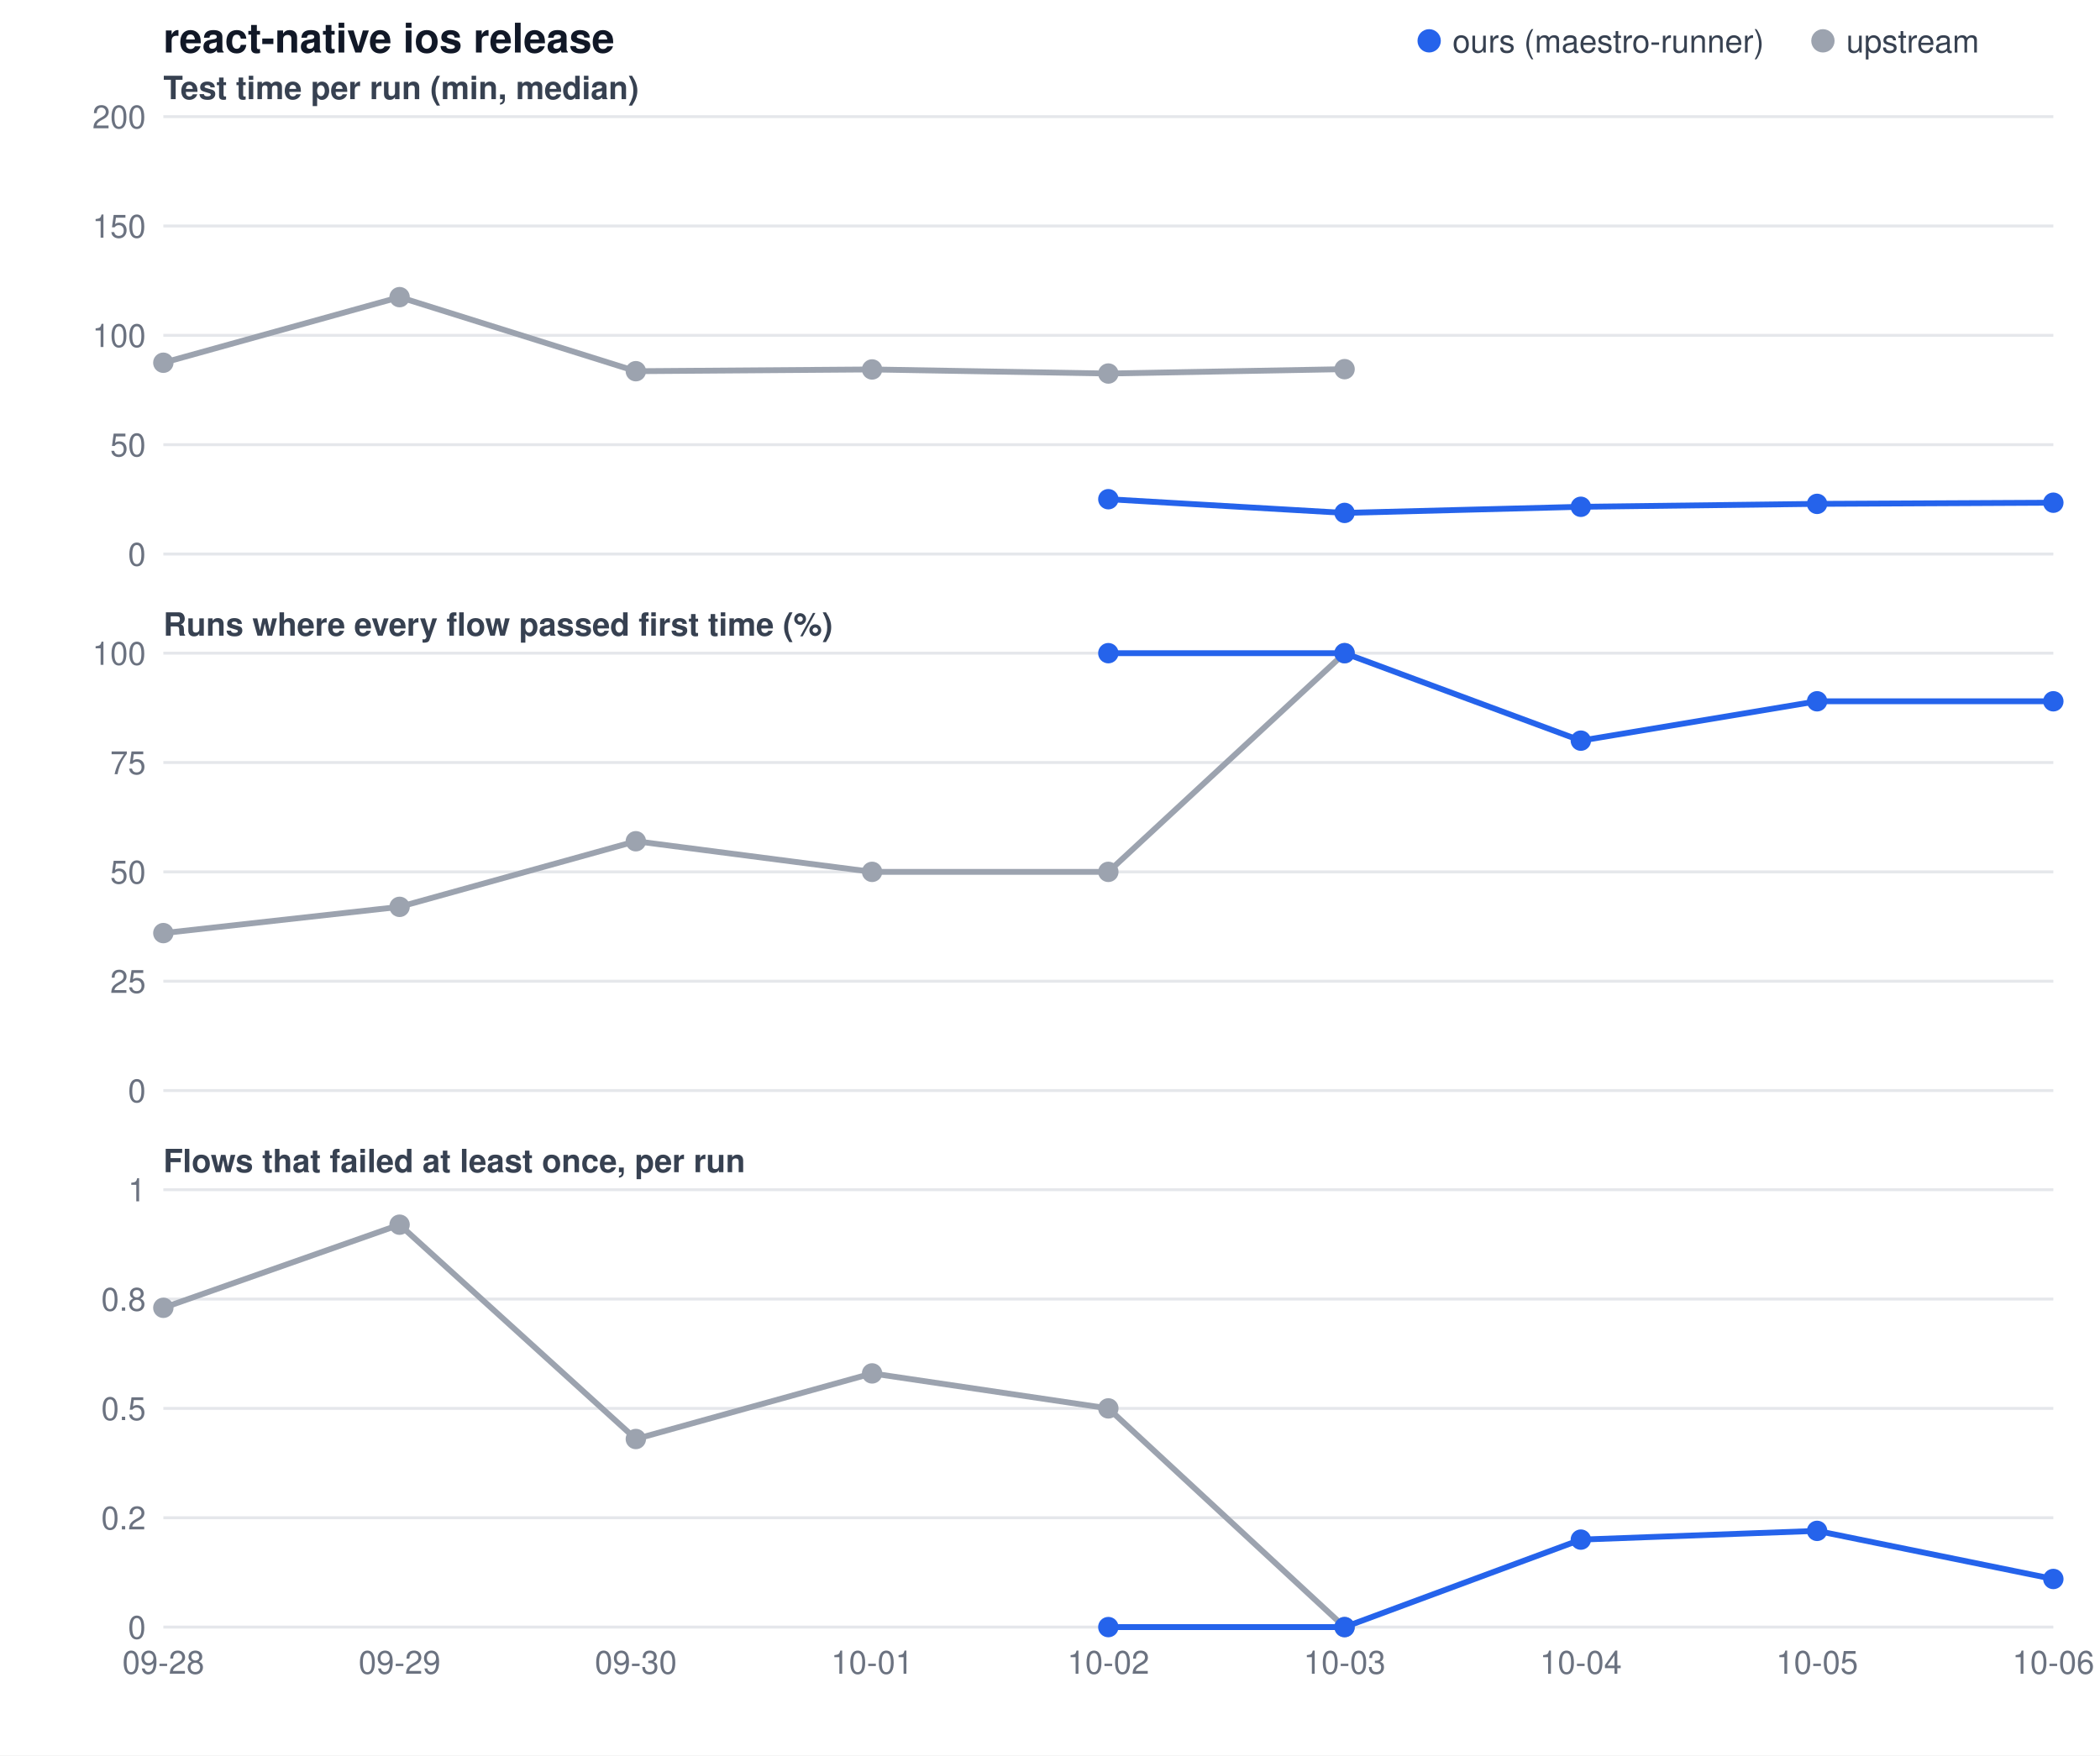
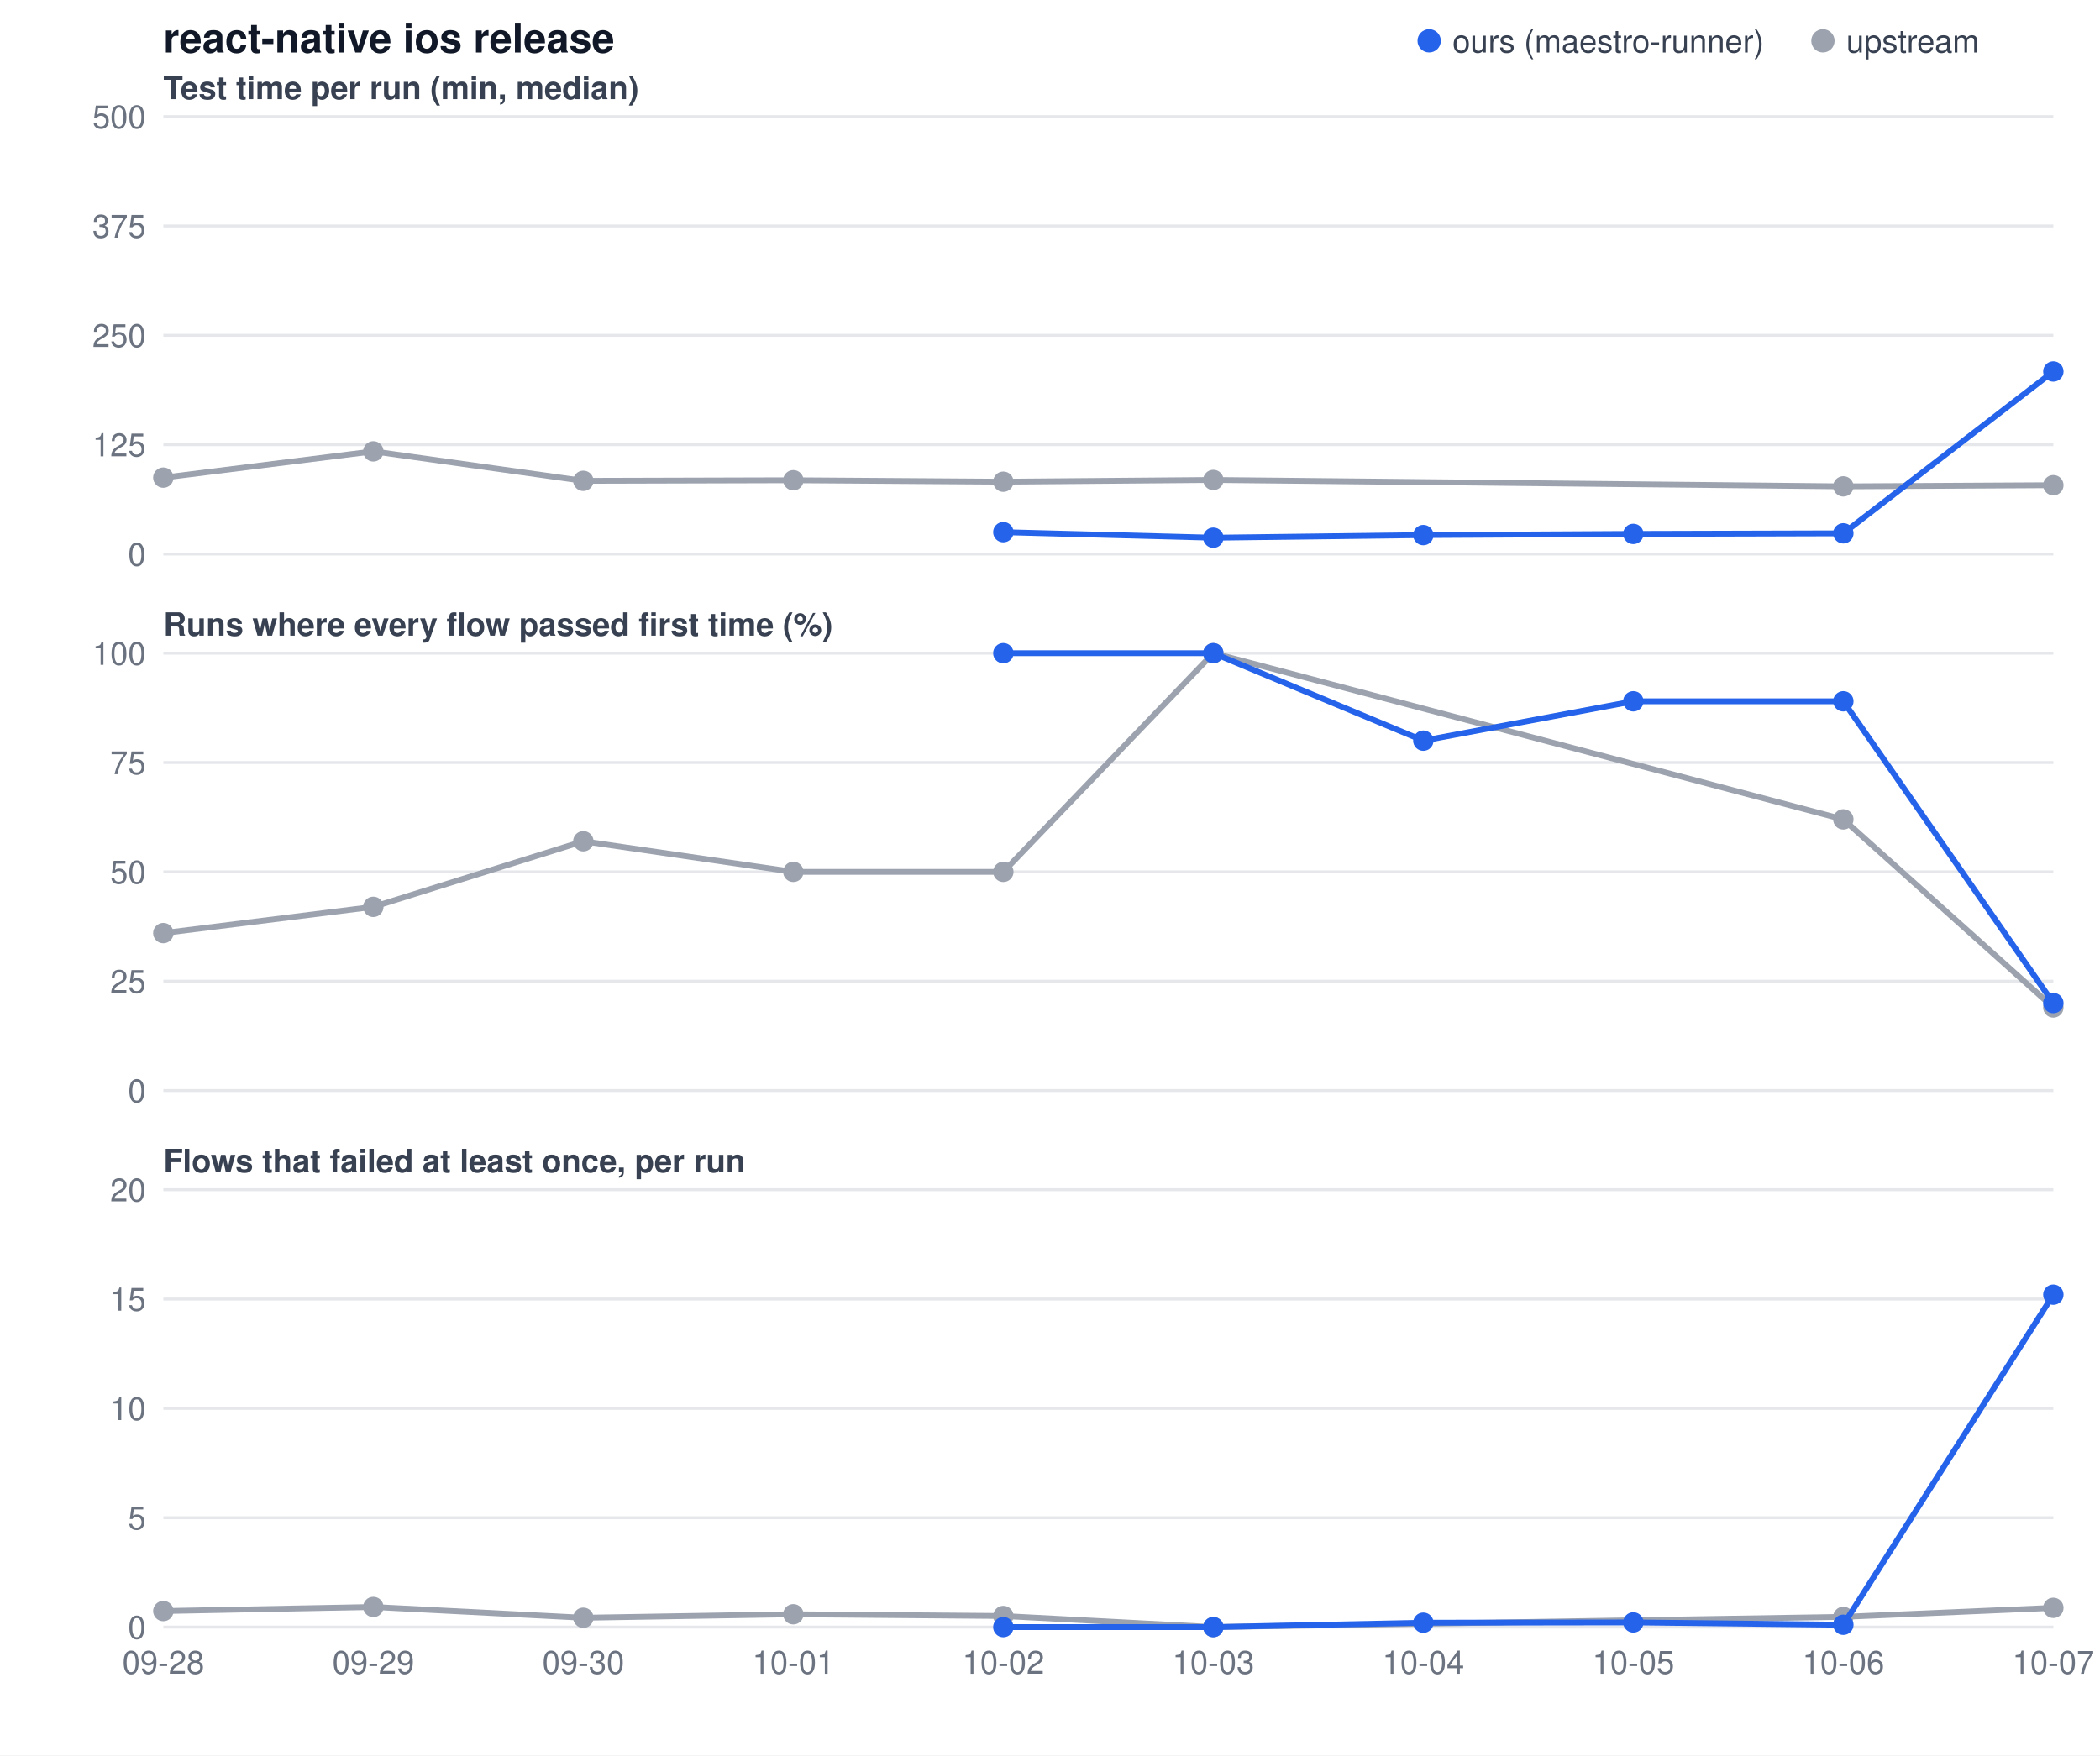
<svg xmlns="http://www.w3.org/2000/svg" width="720" height="602" font-family="-apple-system,Segoe UI,Helvetica,Arial,sans-serif" font-size="11">
  <rect width="100%" height="100%" fill="#ffffff" />
  <text x="56" y="18" font-size="14" font-weight="600" fill="#111827">react-native ios release</text>
  <circle cx="490" cy="14" r="4" fill="#2563eb" />
  <text x="498" y="18" fill="#374151">ours (maestro-runner)</text>
  <circle cx="625" cy="14" r="4" fill="#9ca3af" />
  <text x="633" y="18" fill="#374151">upstream</text>
  <text x="56" y="34" fill="#374151" font-weight="600">Test time per run (min, median)</text>
  <line x1="56" x2="704" y1="190.0" y2="190.0" stroke="#e5e7eb" />
  <text x="50" y="194.0" text-anchor="end" fill="#6b7280">0</text>
  <line x1="56" x2="704" y1="152.5" y2="152.5" stroke="#e5e7eb" />
-   <text x="50" y="156.5" text-anchor="end" fill="#6b7280">50</text>
+   <text x="50" y="156.5" text-anchor="end" fill="#6b7280">125</text>
  <line x1="56" x2="704" y1="115.0" y2="115.0" stroke="#e5e7eb" />
-   <text x="50" y="119.0" text-anchor="end" fill="#6b7280">100</text>
+   <text x="50" y="119.0" text-anchor="end" fill="#6b7280">250</text>
  <line x1="56" x2="704" y1="77.5" y2="77.5" stroke="#e5e7eb" />
-   <text x="50" y="81.5" text-anchor="end" fill="#6b7280">150</text>
+   <text x="50" y="81.5" text-anchor="end" fill="#6b7280">375</text>
  <line x1="56" x2="704" y1="40.0" y2="40.0" stroke="#e5e7eb" />
-   <text x="50" y="44.0" text-anchor="end" fill="#6b7280">200</text>
-   <polyline fill="none" stroke="#9ca3af" stroke-width="2" points="56.0,124.4 137.0,101.9 218.0,127.3 299.0,126.7 380.0,128.1 461.0,126.6" />
-   <circle cx="56.0" cy="124.4" r="3.5" fill="#9ca3af" />
-   <circle cx="137.0" cy="101.9" r="3.5" fill="#9ca3af" />
-   <circle cx="218.0" cy="127.3" r="3.5" fill="#9ca3af" />
-   <circle cx="299.0" cy="126.7" r="3.5" fill="#9ca3af" />
-   <circle cx="380.0" cy="128.1" r="3.5" fill="#9ca3af" />
-   <circle cx="461.0" cy="126.6" r="3.5" fill="#9ca3af" />
-   <polyline fill="none" stroke="#2563eb" stroke-width="2" points="380.0,171.2 461.0,175.9 542.0,173.8 623.0,172.8 704.0,172.4" />
-   <circle cx="380.0" cy="171.2" r="3.5" fill="#2563eb" />
-   <circle cx="461.0" cy="175.9" r="3.5" fill="#2563eb" />
-   <circle cx="542.0" cy="173.8" r="3.5" fill="#2563eb" />
-   <circle cx="623.0" cy="172.8" r="3.5" fill="#2563eb" />
-   <circle cx="704.0" cy="172.4" r="3.5" fill="#2563eb" />
+   <text x="50" y="44.0" text-anchor="end" fill="#6b7280">500</text>
+   <polyline fill="none" stroke="#9ca3af" stroke-width="2" points="56.0,163.8 128.0,154.8 200.0,164.9 272.0,164.7 344.0,165.2 416.0,164.6 632.0,166.8 704.0,166.4" />
+   <circle cx="56.0" cy="163.8" r="3.5" fill="#9ca3af" />
+   <circle cx="128.0" cy="154.8" r="3.5" fill="#9ca3af" />
+   <circle cx="200.0" cy="164.9" r="3.5" fill="#9ca3af" />
+   <circle cx="272.0" cy="164.7" r="3.5" fill="#9ca3af" />
+   <circle cx="344.0" cy="165.2" r="3.5" fill="#9ca3af" />
+   <circle cx="416.0" cy="164.6" r="3.5" fill="#9ca3af" />
+   <circle cx="632.0" cy="166.8" r="3.5" fill="#9ca3af" />
+   <circle cx="704.0" cy="166.4" r="3.5" fill="#9ca3af" />
+   <polyline fill="none" stroke="#2563eb" stroke-width="2" points="344.0,182.5 416.0,184.4 488.0,183.5 560.0,183.1 632.0,182.9 704.0,127.4" />
+   <circle cx="344.0" cy="182.5" r="3.5" fill="#2563eb" />
+   <circle cx="416.0" cy="184.4" r="3.5" fill="#2563eb" />
+   <circle cx="488.0" cy="183.5" r="3.5" fill="#2563eb" />
+   <circle cx="560.0" cy="183.1" r="3.5" fill="#2563eb" />
+   <circle cx="632.0" cy="182.9" r="3.5" fill="#2563eb" />
+   <circle cx="704.0" cy="127.4" r="3.5" fill="#2563eb" />
  <text x="56" y="218" fill="#374151" font-weight="600">Runs where every flow passed first time (%)</text>
  <line x1="56" x2="704" y1="374.0" y2="374.0" stroke="#e5e7eb" />
  <text x="50" y="378.0" text-anchor="end" fill="#6b7280">0</text>
  <line x1="56" x2="704" y1="336.5" y2="336.5" stroke="#e5e7eb" />
  <text x="50" y="340.5" text-anchor="end" fill="#6b7280">25</text>
  <line x1="56" x2="704" y1="299.0" y2="299.0" stroke="#e5e7eb" />
  <text x="50" y="303.0" text-anchor="end" fill="#6b7280">50</text>
  <line x1="56" x2="704" y1="261.5" y2="261.5" stroke="#e5e7eb" />
  <text x="50" y="265.5" text-anchor="end" fill="#6b7280">75</text>
  <line x1="56" x2="704" y1="224.0" y2="224.0" stroke="#e5e7eb" />
  <text x="50" y="228.0" text-anchor="end" fill="#6b7280">100</text>
-   <polyline fill="none" stroke="#9ca3af" stroke-width="2" points="56.0,320.0 137.0,311.0 218.0,288.5 299.0,299.0 380.0,299.0 461.0,224.0" />
+   <polyline fill="none" stroke="#9ca3af" stroke-width="2" points="56.0,320.0 128.0,311.0 200.0,288.5 272.0,299.0 344.0,299.0 416.0,224.0 632.0,281.0 704.0,345.5" />
  <circle cx="56.0" cy="320.0" r="3.5" fill="#9ca3af" />
-   <circle cx="137.0" cy="311.0" r="3.5" fill="#9ca3af" />
-   <circle cx="218.0" cy="288.5" r="3.5" fill="#9ca3af" />
-   <circle cx="299.0" cy="299.0" r="3.5" fill="#9ca3af" />
-   <circle cx="380.0" cy="299.0" r="3.5" fill="#9ca3af" />
-   <circle cx="461.0" cy="224.0" r="3.5" fill="#9ca3af" />
-   <polyline fill="none" stroke="#2563eb" stroke-width="2" points="380.0,224.0 461.0,224.0 542.0,254.0 623.0,240.5 704.0,240.5" />
-   <circle cx="380.0" cy="224.0" r="3.5" fill="#2563eb" />
-   <circle cx="461.0" cy="224.0" r="3.5" fill="#2563eb" />
-   <circle cx="542.0" cy="254.0" r="3.5" fill="#2563eb" />
-   <circle cx="623.0" cy="240.5" r="3.5" fill="#2563eb" />
-   <circle cx="704.0" cy="240.5" r="3.5" fill="#2563eb" />
+   <circle cx="128.0" cy="311.0" r="3.5" fill="#9ca3af" />
+   <circle cx="200.0" cy="288.5" r="3.5" fill="#9ca3af" />
+   <circle cx="272.0" cy="299.0" r="3.5" fill="#9ca3af" />
+   <circle cx="344.0" cy="299.0" r="3.5" fill="#9ca3af" />
+   <circle cx="416.0" cy="224.0" r="3.5" fill="#9ca3af" />
+   <circle cx="632.0" cy="281.0" r="3.5" fill="#9ca3af" />
+   <circle cx="704.0" cy="345.5" r="3.5" fill="#9ca3af" />
+   <polyline fill="none" stroke="#2563eb" stroke-width="2" points="344.0,224.0 416.0,224.0 488.0,254.0 560.0,240.5 632.0,240.5 704.0,344.0" />
+   <circle cx="344.0" cy="224.0" r="3.5" fill="#2563eb" />
+   <circle cx="416.0" cy="224.0" r="3.5" fill="#2563eb" />
+   <circle cx="488.0" cy="254.0" r="3.5" fill="#2563eb" />
+   <circle cx="560.0" cy="240.5" r="3.5" fill="#2563eb" />
+   <circle cx="632.0" cy="240.5" r="3.5" fill="#2563eb" />
+   <circle cx="704.0" cy="344.0" r="3.5" fill="#2563eb" />
  <text x="56" y="402" fill="#374151" font-weight="600">Flows that failed at least once, per run</text>
  <line x1="56" x2="704" y1="558.0" y2="558.0" stroke="#e5e7eb" />
  <text x="50" y="562.0" text-anchor="end" fill="#6b7280">0</text>
  <line x1="56" x2="704" y1="520.5" y2="520.5" stroke="#e5e7eb" />
-   <text x="50" y="524.5" text-anchor="end" fill="#6b7280">0.2</text>
+   <text x="50" y="524.5" text-anchor="end" fill="#6b7280">5</text>
  <line x1="56" x2="704" y1="483.0" y2="483.0" stroke="#e5e7eb" />
-   <text x="50" y="487.0" text-anchor="end" fill="#6b7280">0.5</text>
+   <text x="50" y="487.0" text-anchor="end" fill="#6b7280">10</text>
  <line x1="56" x2="704" y1="445.5" y2="445.5" stroke="#e5e7eb" />
-   <text x="50" y="449.5" text-anchor="end" fill="#6b7280">0.8</text>
+   <text x="50" y="449.5" text-anchor="end" fill="#6b7280">15</text>
  <line x1="56" x2="704" y1="408.0" y2="408.0" stroke="#e5e7eb" />
-   <text x="50" y="412.0" text-anchor="end" fill="#6b7280">1</text>
-   <polyline fill="none" stroke="#9ca3af" stroke-width="2" points="56.0,448.5 137.0,420.0 218.0,493.5 299.0,471.0 380.0,483.0 461.0,558.0" />
-   <circle cx="56.0" cy="448.5" r="3.5" fill="#9ca3af" />
-   <circle cx="137.0" cy="420.0" r="3.5" fill="#9ca3af" />
-   <circle cx="218.0" cy="493.5" r="3.5" fill="#9ca3af" />
-   <circle cx="299.0" cy="471.0" r="3.5" fill="#9ca3af" />
-   <circle cx="380.0" cy="483.0" r="3.5" fill="#9ca3af" />
-   <circle cx="461.0" cy="558.0" r="3.5" fill="#9ca3af" />
-   <polyline fill="none" stroke="#2563eb" stroke-width="2" points="380.0,558.0 461.0,558.0 542.0,528.0 623.0,525.0 704.0,541.5" />
-   <circle cx="380.0" cy="558.0" r="3.5" fill="#2563eb" />
-   <circle cx="461.0" cy="558.0" r="3.5" fill="#2563eb" />
-   <circle cx="542.0" cy="528.0" r="3.5" fill="#2563eb" />
-   <circle cx="623.0" cy="525.0" r="3.5" fill="#2563eb" />
-   <circle cx="704.0" cy="541.5" r="3.5" fill="#2563eb" />
+   <text x="50" y="412.0" text-anchor="end" fill="#6b7280">20</text>
+   <polyline fill="none" stroke="#9ca3af" stroke-width="2" points="56.0,552.5 128.0,551.1 200.0,554.8 272.0,553.6 344.0,554.2 416.0,558.0 632.0,554.5 704.0,551.4" />
+   <circle cx="56.0" cy="552.5" r="3.5" fill="#9ca3af" />
+   <circle cx="128.0" cy="551.1" r="3.5" fill="#9ca3af" />
+   <circle cx="200.0" cy="554.8" r="3.5" fill="#9ca3af" />
+   <circle cx="272.0" cy="553.6" r="3.5" fill="#9ca3af" />
+   <circle cx="344.0" cy="554.2" r="3.5" fill="#9ca3af" />
+   <circle cx="416.0" cy="558.0" r="3.5" fill="#9ca3af" />
+   <circle cx="632.0" cy="554.5" r="3.5" fill="#9ca3af" />
+   <circle cx="704.0" cy="551.4" r="3.5" fill="#9ca3af" />
+   <polyline fill="none" stroke="#2563eb" stroke-width="2" points="344.0,558.0 416.0,558.0 488.0,556.5 560.0,556.4 632.0,557.2 704.0,444.0" />
+   <circle cx="344.0" cy="558.0" r="3.5" fill="#2563eb" />
+   <circle cx="416.0" cy="558.0" r="3.5" fill="#2563eb" />
+   <circle cx="488.0" cy="556.5" r="3.5" fill="#2563eb" />
+   <circle cx="560.0" cy="556.4" r="3.5" fill="#2563eb" />
+   <circle cx="632.0" cy="557.2" r="3.5" fill="#2563eb" />
+   <circle cx="704.0" cy="444.0" r="3.5" fill="#2563eb" />
  <text x="56.0" y="574" text-anchor="middle" fill="#6b7280">09-28</text>
-   <text x="137.0" y="574" text-anchor="middle" fill="#6b7280">09-29</text>
-   <text x="218.0" y="574" text-anchor="middle" fill="#6b7280">09-30</text>
-   <text x="299.0" y="574" text-anchor="middle" fill="#6b7280">10-01</text>
-   <text x="380.0" y="574" text-anchor="middle" fill="#6b7280">10-02</text>
-   <text x="461.0" y="574" text-anchor="middle" fill="#6b7280">10-03</text>
-   <text x="542.0" y="574" text-anchor="middle" fill="#6b7280">10-04</text>
-   <text x="623.0" y="574" text-anchor="middle" fill="#6b7280">10-05</text>
-   <text x="704.0" y="574" text-anchor="middle" fill="#6b7280">10-06</text>
+   <text x="128.0" y="574" text-anchor="middle" fill="#6b7280">09-29</text>
+   <text x="200.0" y="574" text-anchor="middle" fill="#6b7280">09-30</text>
+   <text x="272.0" y="574" text-anchor="middle" fill="#6b7280">10-01</text>
+   <text x="344.0" y="574" text-anchor="middle" fill="#6b7280">10-02</text>
+   <text x="416.0" y="574" text-anchor="middle" fill="#6b7280">10-03</text>
+   <text x="488.0" y="574" text-anchor="middle" fill="#6b7280">10-04</text>
+   <text x="560.0" y="574" text-anchor="middle" fill="#6b7280">10-05</text>
+   <text x="632.0" y="574" text-anchor="middle" fill="#6b7280">10-06</text>
+   <text x="704.0" y="574" text-anchor="middle" fill="#6b7280">10-07</text>
</svg>
